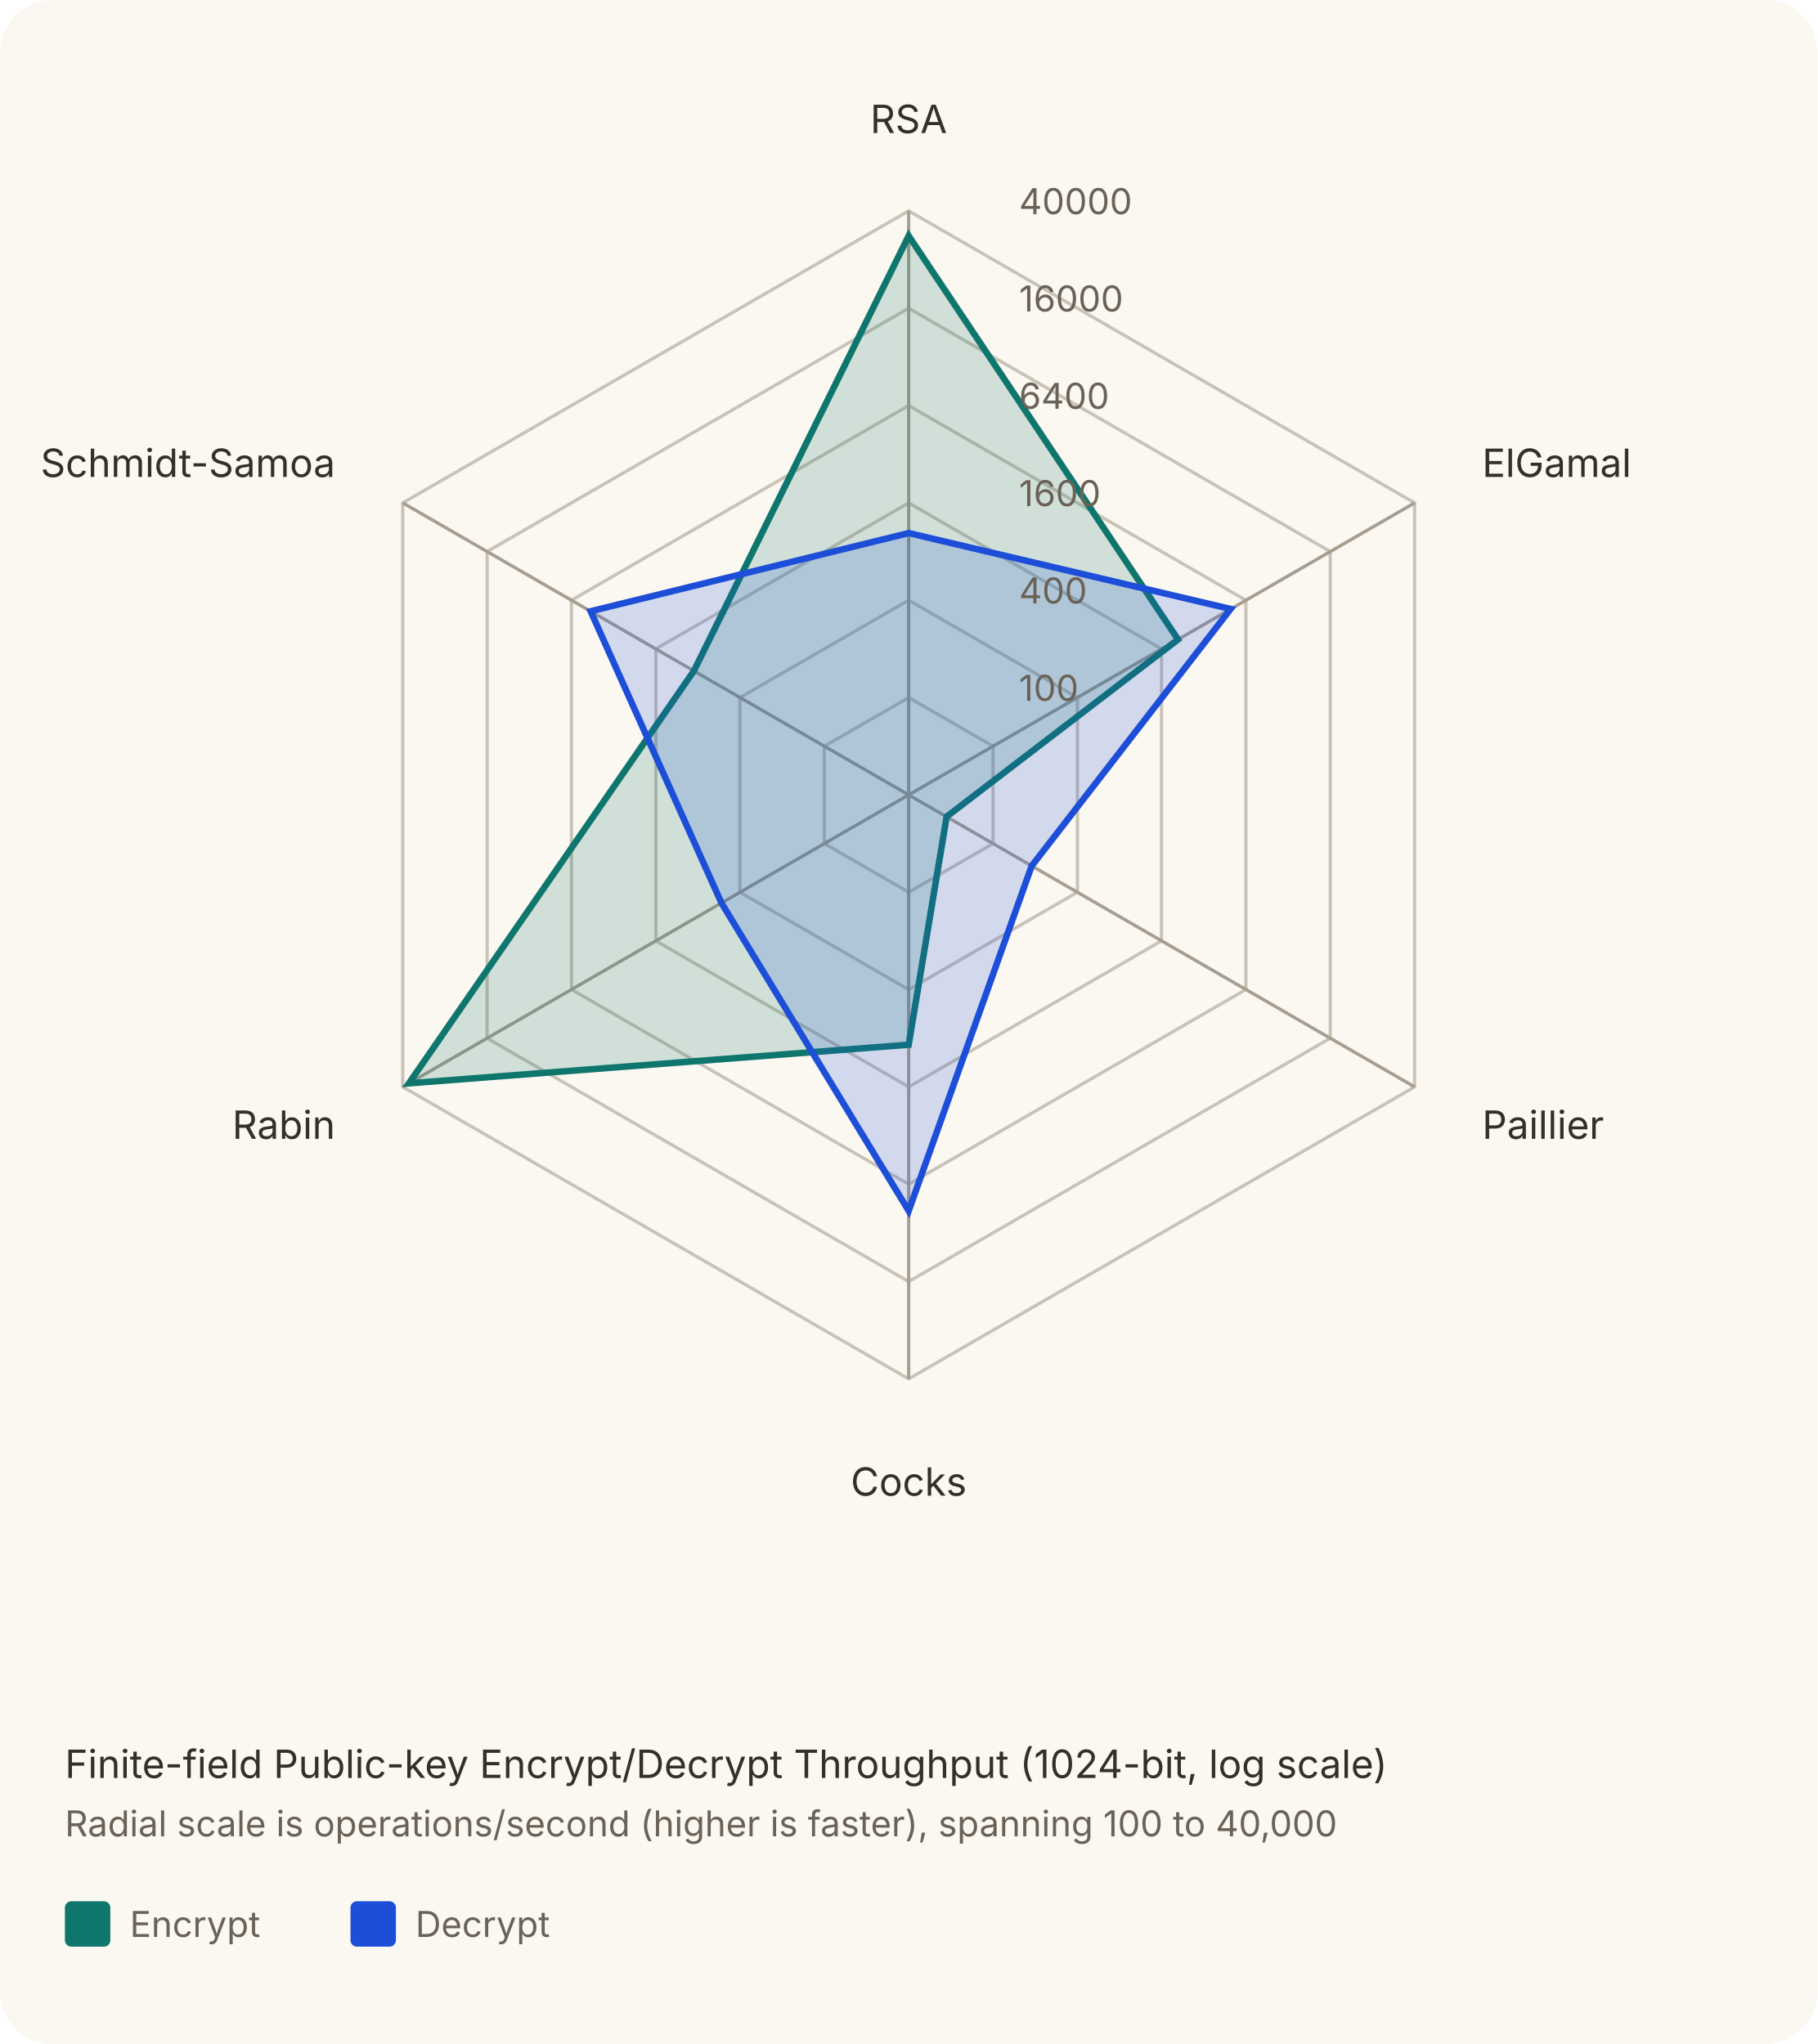
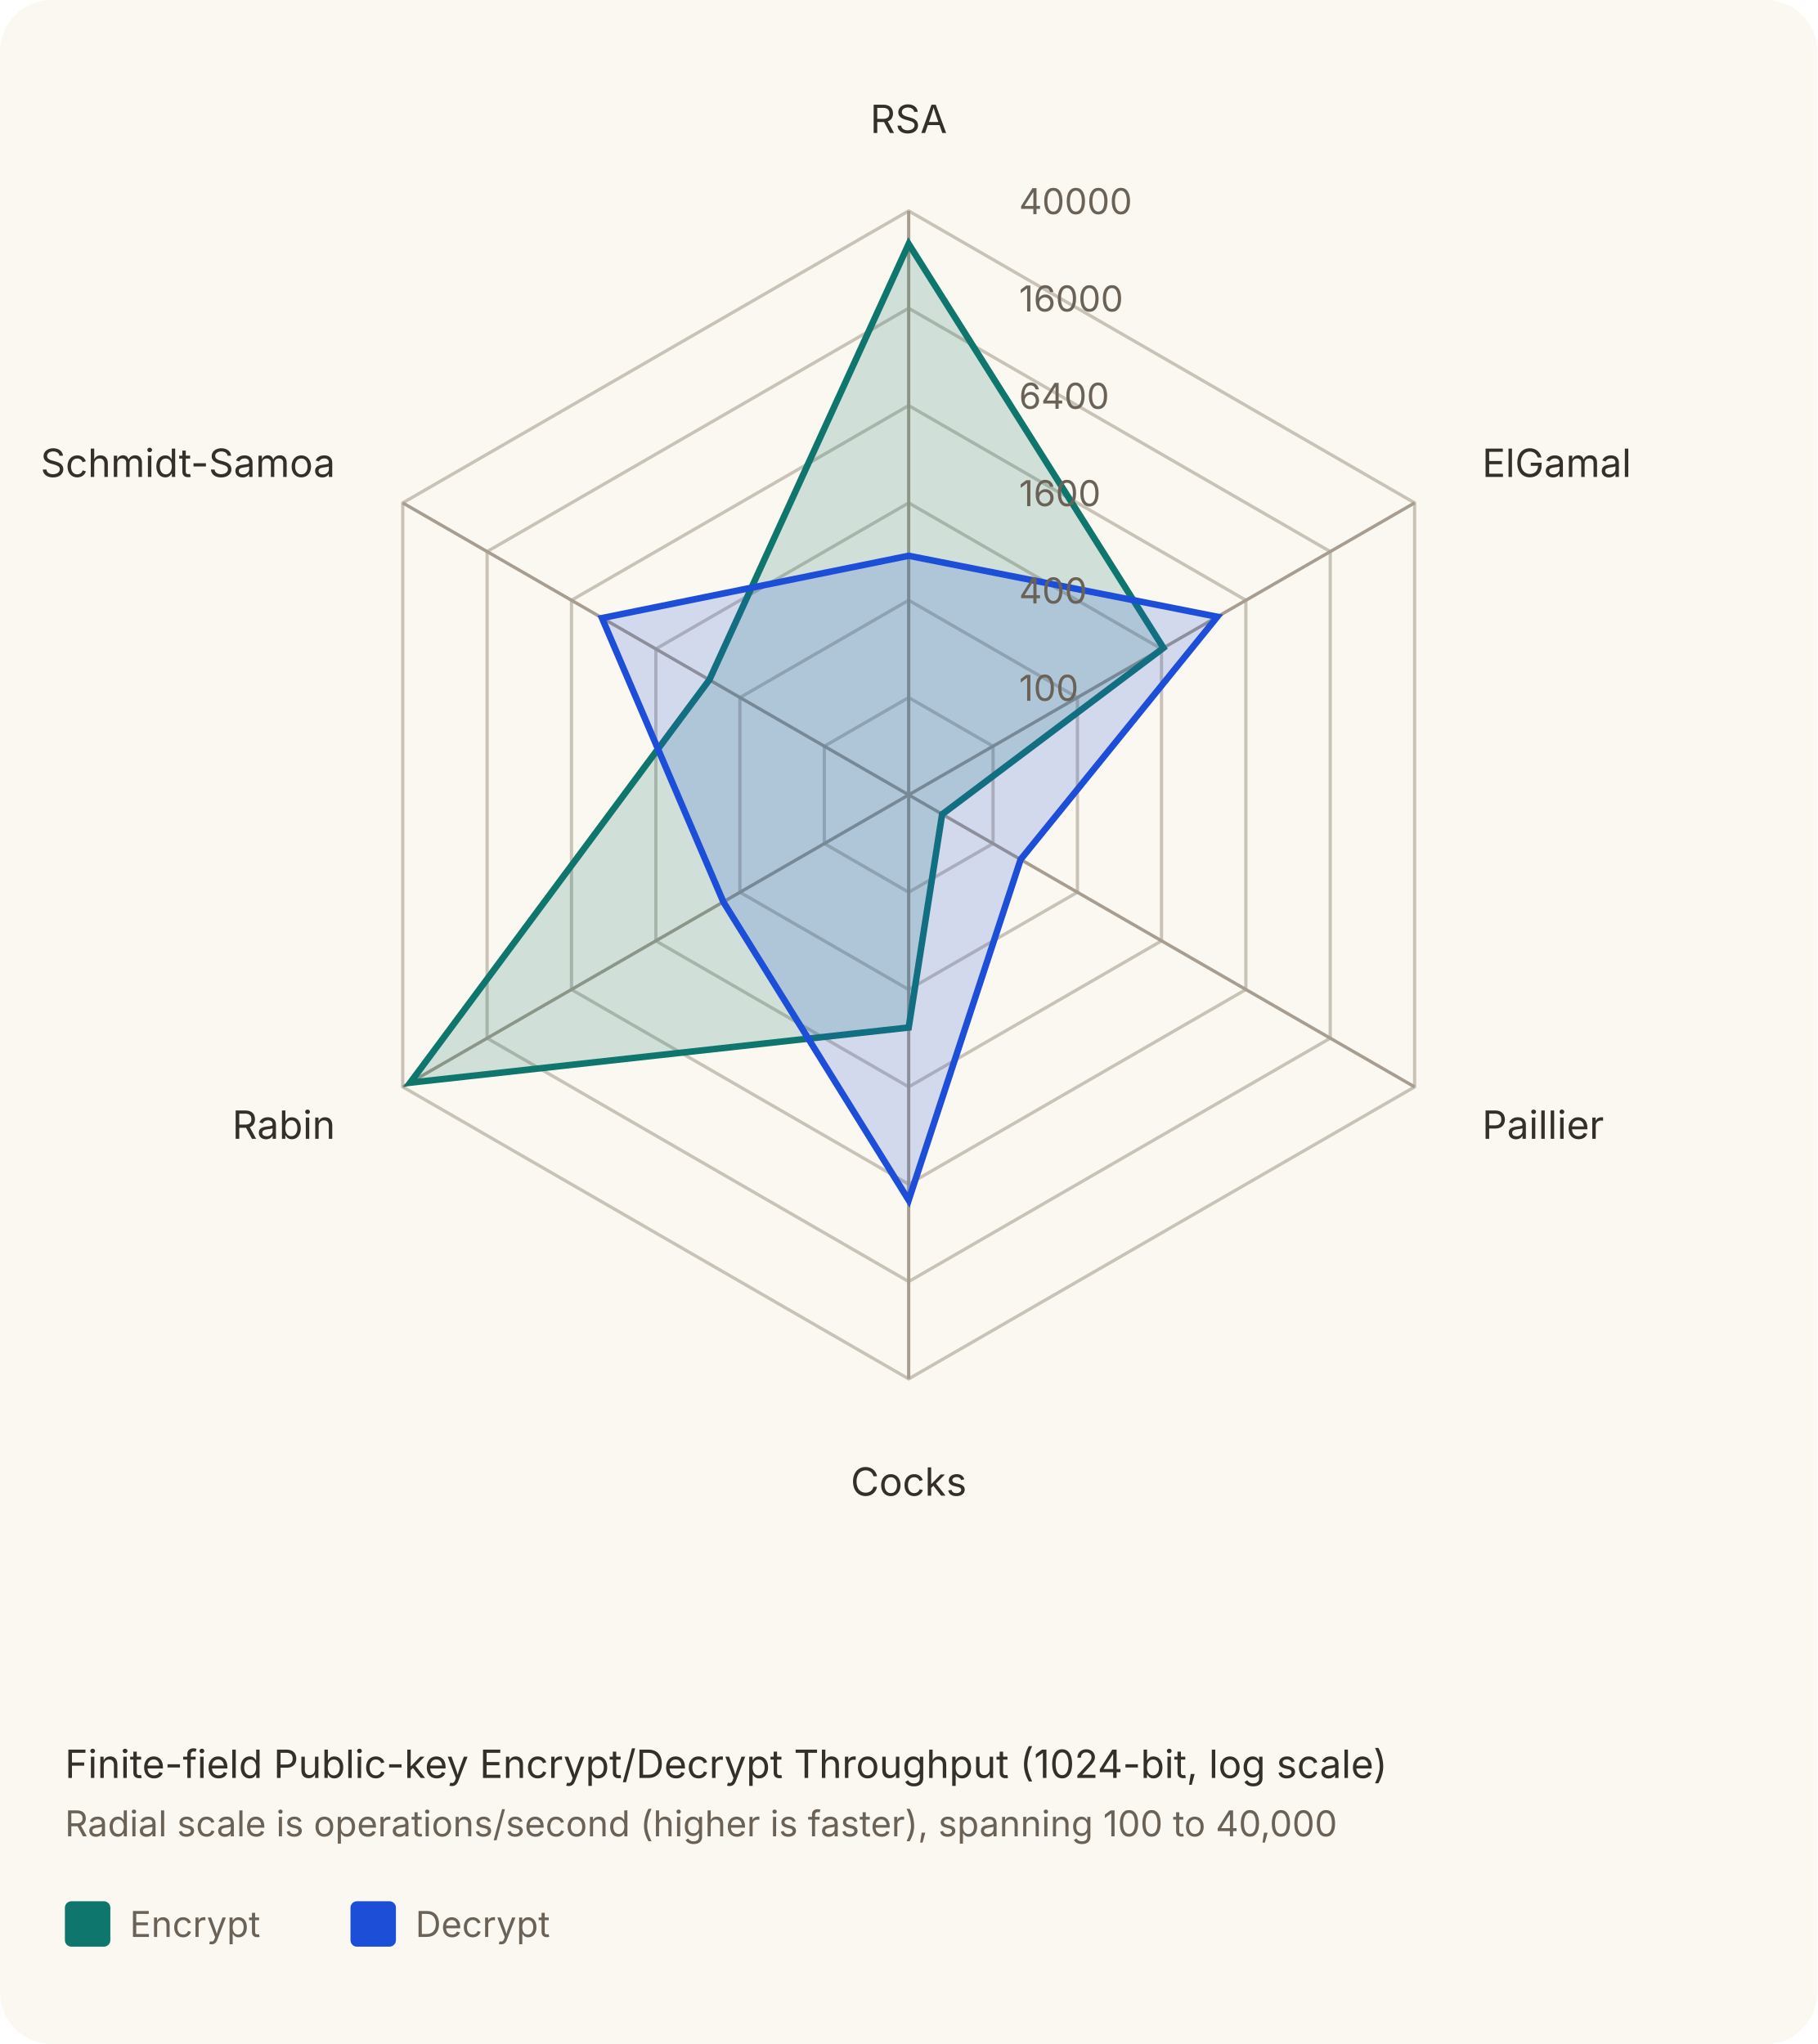
<svg xmlns="http://www.w3.org/2000/svg" viewBox="0 0 560 630" role="img" aria-labelledby="title desc">
  <style>
    .bg { fill: #fbf8f1; }
    .grid { fill: none; stroke: #c9c2b7; stroke-width: 1; }
    .axis { stroke: #a79d90; stroke-width: 1; }
    .label { fill: #342f29; font: 12px ui-sans-serif, -apple-system, BlinkMacSystemFont, "Segoe UI", sans-serif; }
    .small { fill: #6b6257; font: 11px ui-sans-serif, -apple-system, BlinkMacSystemFont, "Segoe UI", sans-serif; }
    .enc-fill { fill: #0f766e; fill-opacity: 0.18; stroke: #0f766e; stroke-width: 2; }
    .dec-fill { fill: #1d4ed8; fill-opacity: 0.18; stroke: #1d4ed8; stroke-width: 2; }
    .legend-enc { fill: #0f766e; }
    .legend-dec { fill: #1d4ed8; }
  </style>
  <rect class="bg" x="0" y="0" width="560" height="630" rx="16" />
  <polygon class="grid" points="280.0,215.0 306.0,230.0 306.0,260.0 280.0,275.0 254.0,260.0 254.0,230.0" />
  <polygon class="grid" points="280.0,185.0 332.0,215.0 332.0,275.0 280.0,305.0 228.0,275.0 228.0,215.0" />
  <polygon class="grid" points="280.0,155.0 357.9,200.0 357.9,290.0 280.0,335.0 202.1,290.0 202.1,200.0" />
  <polygon class="grid" points="280.0,125.0 383.9,185.0 383.9,305.0 280.0,365.0 176.1,305.0 176.1,185.0" />
  <polygon class="grid" points="280.0,95.0 409.9,170.0 409.9,320.0 280.0,395.0 150.1,320.0 150.1,170.0" />
  <polygon class="grid" points="280.0,65.0 435.9,155.0 435.9,335.0 280.0,425.0 124.1,335.0 124.1,155.0" />
  <line class="axis" x1="280" y1="245" x2="280.0" y2="65.0" />
  <line class="axis" x1="280" y1="245" x2="435.9" y2="155.0" />
  <line class="axis" x1="280" y1="245" x2="435.9" y2="335.0" />
  <line class="axis" x1="280" y1="245" x2="280.0" y2="425.0" />
  <line class="axis" x1="280" y1="245" x2="124.1" y2="335.0" />
  <line class="axis" x1="280" y1="245" x2="124.1" y2="155.0" />
-   <polygon class="enc-fill" points="280.0,72.7 363.0,197.1 291.7,251.7 280.0,322.0 126.0,333.9 213.8,206.8" />
-   <polygon class="dec-fill" points="280.0,164.3 379.2,187.7 317.9,266.9 280.0,373.2 222.3,278.3 182.0,188.4" />
+   <polygon class="enc-fill" points="280.0,75.2 358.5,199.7 290.3,251.0 280.0,316.7 126.4,333.7 218.6,209.5" />
+   <polygon class="dec-fill" points="280.0,171.3 375.1,190.1 314.5,264.9 280.0,369.9 222.9,278.0 185.5,190.5" />
  <text class="small" x="314" y="216">100</text>
  <text class="small" x="314" y="186">400</text>
  <text class="small" x="314" y="156">1600</text>
  <text class="small" x="314" y="126">6400</text>
  <text class="small" x="314" y="96">16000</text>
  <text class="small" x="314" y="66">40000</text>
  <text class="label" x="280.0" y="41.0" text-anchor="middle">RSA</text>
  <text class="label" x="456.7" y="147.0" text-anchor="start">ElGamal</text>
  <text class="label" x="456.7" y="351.0" text-anchor="start">Paillier</text>
  <text class="label" x="280.0" y="461.0" text-anchor="middle">Cocks</text>
  <text class="label" x="103.3" y="351.0" text-anchor="end">Rabin</text>
  <text class="label" x="103.3" y="147.0" text-anchor="end">Schmidt-Samoa</text>
  <text class="label" x="20" y="548">Finite-field Public-key Encrypt/Decrypt Throughput (1024-bit, log scale)</text>
  <text class="small" x="20" y="566">Radial scale is operations/second (higher is faster), spanning 100 to 40,000</text>
  <rect x="20" y="586" width="14" height="14" class="legend-enc" rx="2" />
  <text class="small" x="40" y="597">Encrypt</text>
  <rect x="108" y="586" width="14" height="14" class="legend-dec" rx="2" />
  <text class="small" x="128" y="597">Decrypt</text>
</svg>
